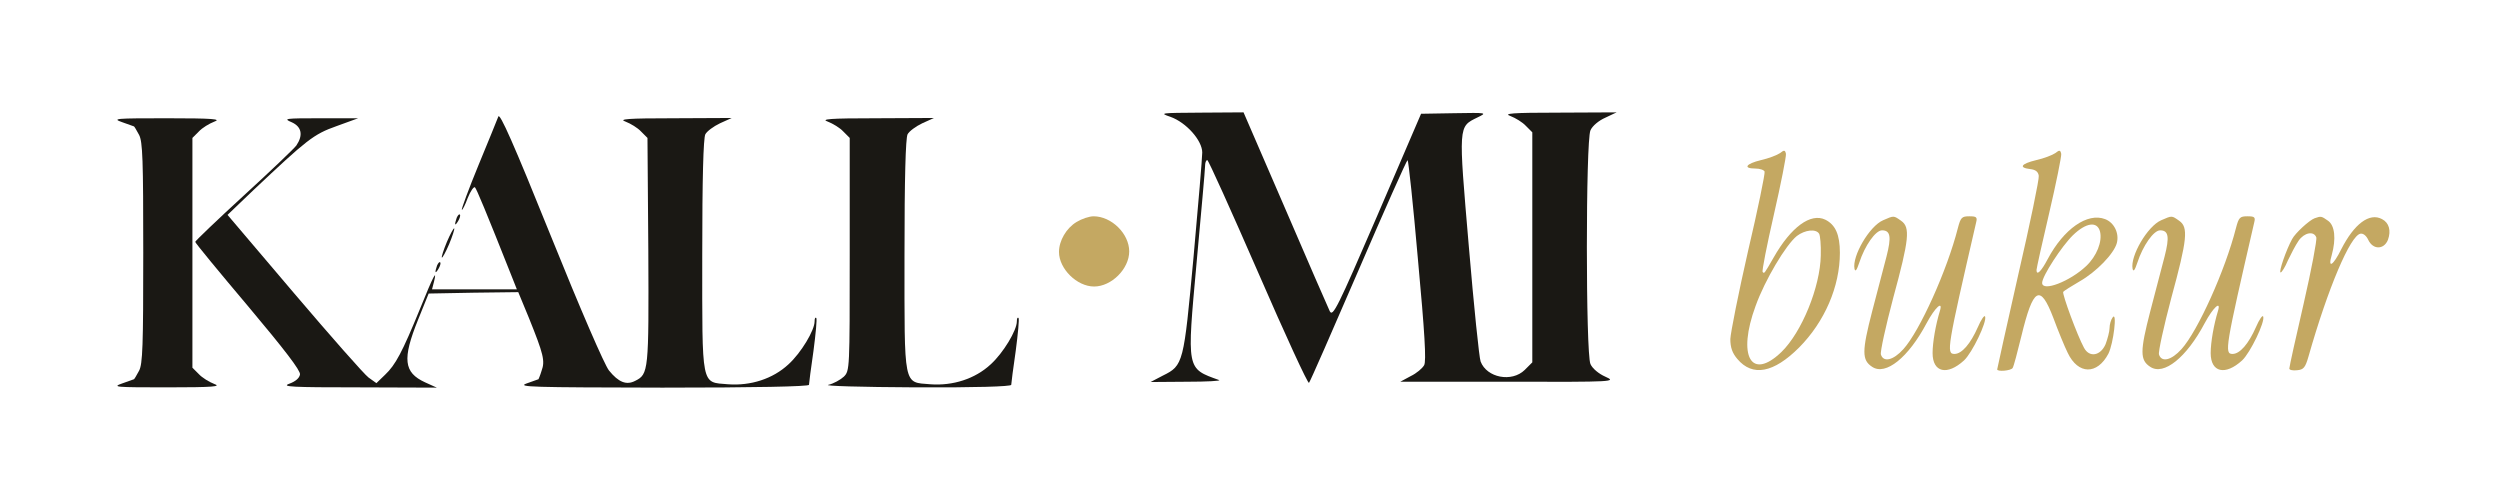
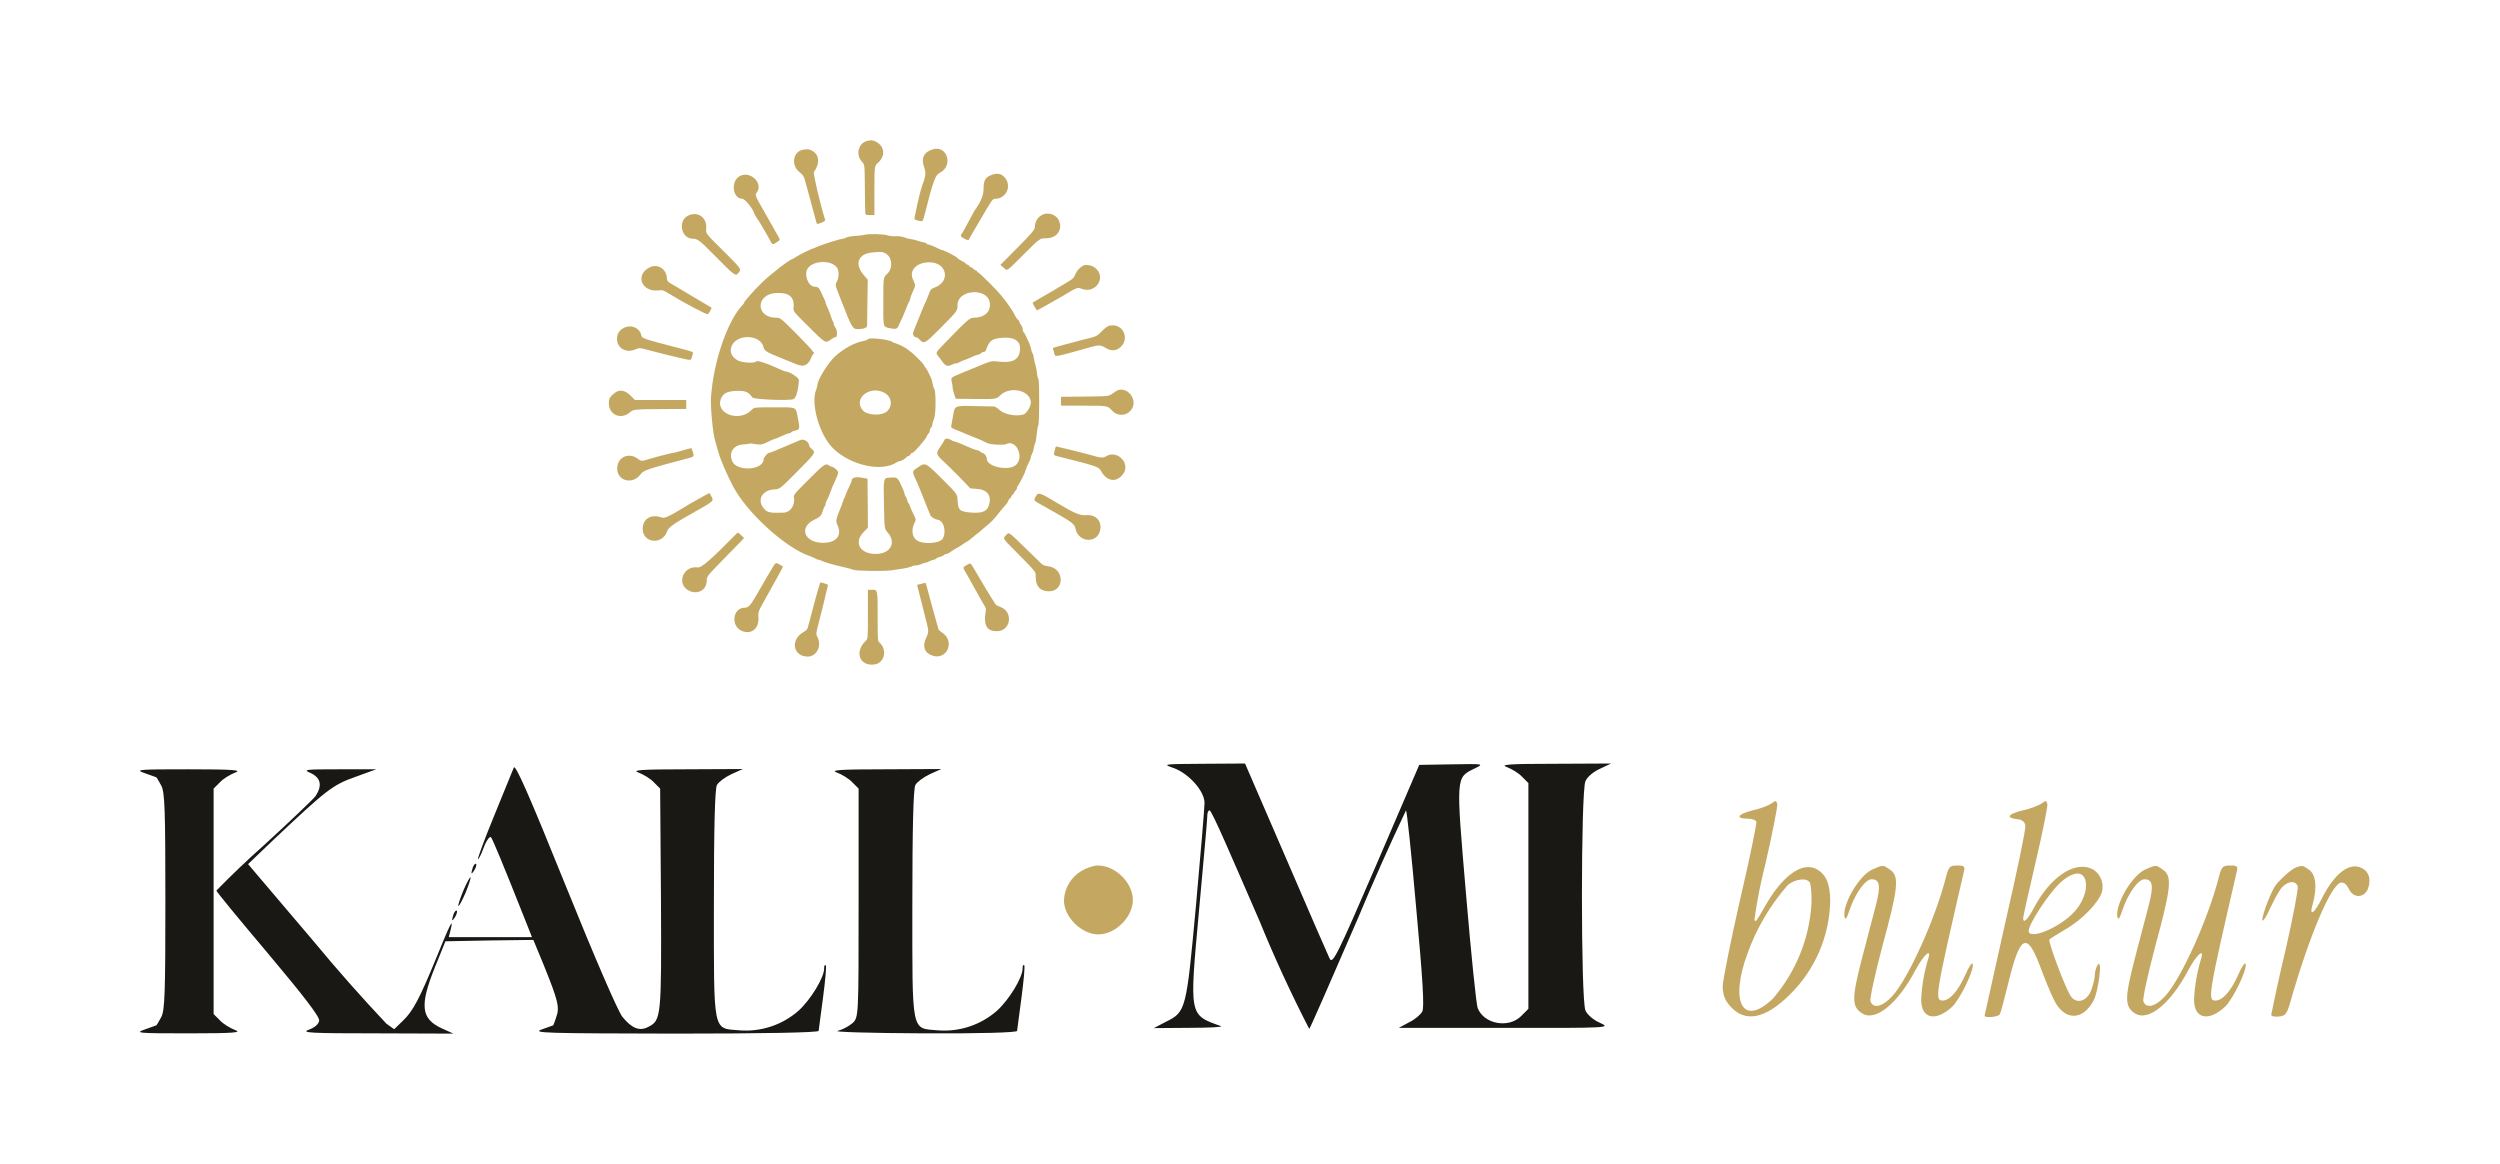
- <svg xmlns="http://www.w3.org/2000/svg" viewBox="1554 511 890 177" width="890" height="177">
-   <g transform="translate(0,1200) scale(0.1,-0.1)" fill="#1A1814" stroke="none">
-     <path d="M17314 6475 c-4 -11 -36 -89 -71 -174 -35 -85 -61 -156 -59 -158 2 -2 12 17 21 42 10 25 22 42 26 38 6 -7 38 -83 130 -315 l19 -48 -151 0 -151 0 7 27 c12 48 -2 22 -50 -97 -63 -154 -87 -199 -124 -234 l-31 -30 -28 20 c-15 11 -134 146 -265 300 l-237 279 92 88 c191 180 214 199 296 228 l77 28 -135 0 c-125 0 -133 -1 -102 -14 36 -16 42 -46 17 -83 -9 -12 -93 -92 -188 -179 -95 -87 -172 -161 -172 -164 0 -4 85 -107 188 -229 131 -156 187 -229 185 -243 -2 -13 -16 -25 -38 -33 -30 -11 8 -13 245 -13 l280 -1 -42 19 c-76 35 -81 83 -25 222 l38 94 160 3 159 2 38 -92 c52 -129 58 -153 45 -188 -5 -17 -11 -30 -11 -30 -1 0 -20 -7 -42 -15 -36 -13 15 -14 483 -15 329 0 522 4 522 10 0 5 7 59 16 121 8 61 13 114 10 117 -4 3 -6 -2 -6 -12 0 -32 -48 -112 -93 -153 -56 -52 -135 -77 -215 -71 -97 8 -92 -15 -92 460 0 274 4 416 11 430 6 11 29 28 52 39 l42 19 -205 -1 c-169 0 -199 -3 -173 -12 18 -7 43 -22 55 -35 l23 -23 3 -402 c2 -430 1 -439 -47 -463 -31 -16 -59 -5 -93 37 -16 20 -101 216 -207 479 -133 330 -182 440 -187 425z" />
-     <path d="M19707 6474 c56 -20 113 -84 113 -127 0 -17 -14 -185 -31 -372 -35 -379 -36 -386 -109 -422 l-44 -23 129 1 c72 0 123 3 115 6 -117 42 -115 34 -80 419 16 176 30 329 30 342 0 12 3 22 8 22 4 0 85 -180 181 -400 96 -221 177 -397 181 -393 4 4 83 185 176 400 93 216 172 393 175 393 3 0 20 -160 37 -355 24 -260 30 -361 22 -375 -6 -11 -27 -29 -48 -39 l-37 -20 385 0 c381 -1 385 0 345 18 -23 10 -46 29 -53 45 -17 38 -17 794 0 832 7 16 30 35 53 45 l40 19 -205 -1 c-169 0 -199 -3 -173 -12 18 -7 43 -22 55 -35 l23 -23 0 -409 0 -410 -27 -27 c-46 -45 -135 -28 -157 30 -5 12 -24 197 -42 410 -37 434 -38 425 31 459 35 17 35 17 -83 15 l-118 -2 -156 -363 c-142 -329 -158 -361 -169 -340 -6 13 -78 177 -159 366 l-148 342 -151 -1 c-146 -1 -150 -1 -109 -15z" />
-     <path d="M15975 6455 c22 -8 41 -15 42 -15 1 0 9 -13 18 -30 13 -24 15 -89 15 -420 0 -331 -2 -396 -15 -420 -9 -17 -17 -30 -18 -30 -1 0 -20 -7 -42 -15 -37 -13 -26 -14 160 -14 165 0 194 3 168 12 -18 7 -43 22 -55 35 l-23 23 0 409 0 409 23 23 c12 13 37 28 55 35 26 9 -3 12 -168 12 -186 0 -197 -1 -160 -14z" />
-     <path d="M18487 6457 c18 -7 43 -22 55 -35 l23 -23 0 -414 c0 -410 0 -415 -21 -436 -12 -11 -37 -25 -55 -29 -19 -4 115 -8 309 -9 214 -1 342 3 342 9 0 5 7 59 16 121 8 61 13 114 10 117 -4 3 -6 -2 -6 -12 0 -32 -48 -112 -93 -153 -56 -52 -135 -77 -215 -71 -97 8 -92 -15 -92 460 0 274 4 416 11 430 6 11 29 28 52 39 l42 19 -205 -1 c-169 0 -199 -3 -173 -12z" />
-     <path d="M17166 6115 c-9 -26 -7 -32 5 -12 6 10 9 21 6 23 -2 3 -7 -2 -11 -11z" />
-     <path d="M17131 6029 c-12 -29 -20 -54 -18 -56 2 -2 14 20 26 48 12 29 20 54 18 56 -2 2 -14 -20 -26 -48z" />
-     <path d="M17096 5945 c-9 -26 -7 -32 5 -12 6 10 9 21 6 23 -2 3 -7 -2 -11 -11z" />
+ <svg xmlns="http://www.w3.org/2000/svg" width="907" height="422" viewBox="1545 274 907 422">
+   <svg width="194" height="194" x="1764" y="323" viewBox="49 50 1641 1640">
+     <path fill="#C4A862" d="M857.5 67.5c-26.5 6.3-35.7 42-16.2 63.3 8.7 9.4 8.7 9.4 9.2 67.4.5 67.3.8 80.6 1.5 89.8.5 6.8 1 7 14.3 7H880v-75.5c0-75.5 0-75.5 11.5-85.5 23-20.5 19.8-50.7-7-64.2-10-5-13.5-5.3-27-2.3M1060.3 93c-28.3 7.8-38 27.3-27.8 55 6.3 17.3 5 28.5-6.5 58.3-4.5 12-15.5 58.4-22.7 96.2-1 5.8 0 6.8 10.7 9.5 13.5 3.5 14.3 3 18-10.7 30-117 34.3-128.5 49.5-136.5 40.8-21 22.3-84-21.2-71.8M662 94.3c-32 5-39.2 47.5-11.7 69.2 9.2 7.3 13 12.5 15 20 1.5 5.8 4.5 15.8 6.5 22.8 2 6.7 9.7 35.4 17.2 63.4a1902 1902 0 0 0 14 51.8c3 3 27-7.2 26-11-15.2-47.5-37.5-143.2-34.7-147.5 19.7-27.5 16.5-55-7.5-66.5-8.8-4-11.5-4.2-24.8-2.2m580.5 76.5c-21.5 7.2-27.5 16.4-27.5 42.4 0 20.6-7.2 38.8-25.2 64.6-4.3 6.2-7.8 12.4-29.5 53.4-6 11-11.8 21-13 22.3-4.5 4.8-2 8.5 9.2 14.3q11.6 6 12.8 3.2c.5-1.7 5.2-10 10.5-18.7 5-8.8 16-27.3 24-41 38-65 38.7-66.3 47.5-66.3a39 39 0 0 0 31.2-62c-10-14-23-18-40-12.2M467 175.3c-28.7 15-23 69.2 7.5 69.7 8.3.3 31.5 28.8 36.8 45 1 3.5 4.4 9.5 7.7 13.8 5.8 7.7 26.3 42.2 39.5 66.7 9 16.8 8.5 16.5 21.5 8 11.8-7.7 11.5-6.5 2.5-22.2-4-7-9.5-16.6-12-21.3l-30.2-53.2c-26.8-47-27.3-48.3-21.5-55.8 21.2-28.2-19.3-68-51.8-50.7m930 118a41 41 0 0 0-24.5 36c0 10.7-5.7 17.7-57.7 70l-48.3 48.7 9.8 8.3c12.5 10.7 6 15.2 62.5-41.3 49-48.7 49-48.7 67.2-48.7 33.8 0 52.5-25.3 40.3-54.6-7-17-32-26.4-49.3-18.4M307.8 297c-32 16-20.8 70.5 14.4 70.5 14.3 0 21.8 5.5 59 43.3 73 73.7 72.6 73.4 82.3 60.4 8.5-11 9.3-10.2-54.7-73.7-46.6-46.2-46.6-46.2-45-61.2 3.2-33.6-26.6-54.6-56-39.3m1214.7 152.3a53 53 0 0 0-24.7 24.7c-4.8 13.3-8.5 17-28.8 28.8a754 754 0 0 0-29 17.2c-6.2 4-16 10-21.7 13a1667 1667 0 0 0-52.8 30.8c-1 1 12 23.7 13.5 23.7 1.3 0 62-34.2 82.3-46.2 40.5-24.3 42.2-25 53.7-20.3 44.3 17.8 79-36.2 41.5-64.7-9-6.8-26-10.3-34-7M191.3 455c-46.8 22.3-27 76.8 25.7 71.3 13.8-1.5 14.8-1.3 33.5 10.5 40.3 25 113.8 64 118 62.5 3-1.3 13-18.8 11.3-20.3-.8-.7-40.8-24.5-124.8-74-10.2-6-11.2-7.5-12-17.7-2-27-28.2-43.6-51.7-32.3m1407.5 180.3c-4 1-13 8-20 15.2-14.3 15-18.5 17.3-41.3 22.8-9 2-24.7 6-35 9l-38.7 10.2c-21.3 5.5-36.3 10-36.3 11l3.8 13.3c4.5 15.2-7 16.7 113-16.8 24-6.7 31-6.2 45 2.5 14.7 9.3 28.7 10 40.7 1.8 38-25.8 12.8-82-31.2-69M116.5 639Q90 648.6 90 675.5c0 28 28.3 44.3 56 31.8 12.5-5.5 14.5-5.3 46.5 3.7a3162 3162 0 0 0 88.8 22c39.2 8.8 35.2 9.3 39.2-4.5 4.5-15.2 10-12-43.5-26-111-29-110.7-29-112.7-39.7-4-19.5-27.6-31.3-47.8-23.8m1512.3 192.8c-2.8.7-10.5 5.5-17.5 10.5-12.3 9-12.3 9-85.5 9.7l-73.3.8V880h69c75 0 73.5-.2 88.3 15.5a37.7 37.7 0 0 0 62.7-10.5c11.5-28-15.2-60.5-43.7-53.2M83.5 840.5C68.3 852.3 65 858 65 873c.5 34.8 36 50.8 63.3 28.5 13.2-10.7 10-10.5 115-11.2l59.2-.3v-27.5H145l-13.7-13.7c-16.3-16.3-33.6-19.3-47.8-8.3M1433 1018c-3.7 15.8-5.7 13.8 23.8 21 97 24 112.2 29 117.5 39.3 17.5 34.5 48.2 39.5 69 11.2 23.7-32-18.3-75.5-52.5-54.2-9.5 6-17 5.2-52-5.3-13.3-3.7-99-25-101.5-25-.5 0-2.5 5.8-4.3 13m-1126.7-5c-5.6 1.5-16.8 4.8-25.3 7.3-8.2 2.5-17 4.7-19.5 4.7s-13 2.3-23.5 5.3c-10.7 2.7-23.2 6.2-28 7.2-4.7 1.3-17 4.8-27 7.8-18.2 5.5-18.2 5.5-30-3-23.5-17-53.2-8.3-60.5 17.7-12.7 45.5 41 68.8 70.3 30.3 9.2-12.3 18.4-15.3 143.7-48.5 20.3-5.5 20.3-5.5 16.5-18.8-2-7-4.2-12.7-5.2-12.7-.8.2-6 1.5-11.6 2.7m48.8 145c-18 9.5-54 30.3-77.5 44.8-30.7 18.7-42.2 23.2-51 20.2-31.7-11.5-57.7 4.3-57.7 34.8 0 44.5 60.7 50.5 75 7.5 3.7-11.8 22.4-24.8 86.2-60.3 57.3-32 58-33 49.5-47l-5.7-10zm1020.8-.5c-8 13.8-8.8 12.8 22.5 30 91.2 51.3 95.2 54 99 70.8 9.2 41.5 65 45.5 75 5.5 7.2-29.3-12.8-51-44-47.8-16 1.8-38-7.5-80.8-33.5-59.5-36.2-64.5-38-71.7-25m-918.5 114.8c-80.3 81.5-108 105.5-119.5 104-43.3-6-66.3 48.2-29.6 70 26.8 15.5 56.6.7 57-28 .3-14.5.6-14.8 48.6-64l55.7-57L480 1286l-9.2-8.7c-8.8-8.3-9.8-8.8-13.6-5m825.3 6.5c-8.5 8.7-8.5 8.7 25.3 42.7 71.2 72 67.2 67.3 67.2 83.5 0 28 11.8 42.5 36.3 44.5 52.5 4.3 54.5-70.5 2-76.7-10.5-1.3-16.3-3.5-20.8-7.8l-52-50.7c-51.7-50-46.7-47-58-35.5m-711.5 92c-5.2 8.2-30.7 51.2-55.2 94.2-16 27.8-23 35-33.8 35-37 0-44 56.5-8.7 71.3 28.7 12 53-7.3 50.7-40.5-1-18.3-1-18.3 20.3-56.3 40.5-72.7 55.7-100.2 55.2-100.7-20.7-13.3-21.7-13.3-28.5-3m592-1.5c-12.7 7.5-13 5.2 1.3 29.5l31 55.5a818 818 0 0 0 23.7 41.7c3 4.8 3.5 9 2.5 15.8-7.7 43.2 4.5 62.5 38 60 38.8-2.8 46.3-58 9.5-73-5.5-2.3-12-5-14-6-3.5-1.8-22.2-32-63.7-102.8-17.8-30.2-15.3-28.5-28.3-20.7m-455.2 72.5c-3.3 10.7-11.3 40.2-18 65.7a2245 2245 0 0 1-14.3 53.8c-1.5 5.2-5.5 9.2-13.2 13.5-41.3 23-32.3 75.2 13 75.2 27.2 0 43.7-32.5 30.2-59.2-5.2-10-5.2-10 2.3-39.8a4083 4083 0 0 0 29.7-120.7c0-1.8-18-7.8-23.2-7.8-.5 0-3.5 8.8-6.5 19.3m326-17.8c-1.3.5-7 2-12.8 3.3l-10.2 2.7 9.5 36.8c25.5 100.5 24.7 96.7 24.7 105.7a56 56 0 0 1-6.2 20c-12.5 25-5.5 46 18.5 54.3 45.5 16 71.5-44.5 30.2-70.5-5.2-3.3-10.2-8-11-10.5-9.2-32.8-25.5-90.5-31.2-113-8-30.8-7.8-30-11.5-28.8M860 1520.3c0 75.2 0 75.2-7 81.7-34.7 33.3-19 77.5 26 72.3 31.5-3.5 41.8-43.8 17-67-6-5.5-6-5.5-6-72.3 0-91.5.3-90-16.5-90H860z" />
+     <g fill="#C4A862">
+       <path d="M851.3 355.3c-5.5 1.4-20.3 3.2-33 4.2a89 89 0 0 0-26.3 4.8 12 12 0 0 1-8 3.2c-8.2 0-70.5 19.8-84 26.8-3.5 1.7-7 3.2-8 3.2-3.5 0-43.5 19.8-52.7 26a67 67 0 0 1-11 6.5c-7 0-68.3 47.3-93.5 72.3-24 23.2-54.8 58-54.8 61.7 0 1-1.7 3.5-3.7 5.8-47 48.7-90.3 174.5-97.8 284-2 30 5.5 110 12.3 132.5 2.2 7 7 23.7 10.7 37.5 5.8 21.2 25.5 67.2 44.3 103 43 82.5 163.5 191.5 238.2 215.7 5.3 1.8 12 4.8 14.8 6.5 2.7 2 6.5 3.5 8.7 3.5 2 0 6.5 1.5 10 3.3 9.5 4.7 38.5 13.2 66.3 19.2 13.7 3 27.2 6.8 30 8.3 7 4 97.7 5.5 120 1.7l34.7-5.2a105 105 0 0 0 24.3-6c3.7-2 10.7-3.8 15.2-3.8s11.5-1.7 15.5-3.7c3.8-2 9-3.8 11.3-3.8a53 53 0 0 0 14-5 56 56 0 0 1 14-5 10 10 0 0 0 7-3.5c1.7-2 6.7-4.2 11.2-5 4.8-1 9.8-3.2 11.5-5.2a12 12 0 0 1 8-3.8c2.8 0 8.5-2.7 13-6.2s13.8-9 20.5-12.8a108 108 0 0 0 17.3-10.7c2.7-2.3 8.2-5.8 12-7.8 4-2 9.5-6 12.5-8.7 3-2.8 10.5-9 16.7-13.8 6.3-4.5 12.5-9.5 13.8-11 1.5-1.5 8.7-7.7 16.2-14 17-13.7 21.5-18.5 38.5-39.7 7.5-9.5 17.3-21 21.5-25.5a42 42 0 0 0 9-14.3c1-3 2.5-5.5 3.8-5.5s3.5-2.7 4.7-6.2 3.5-6.3 5-6.3c1.3 0 2.5-1.5 2.5-3.2 0-2 2.3-5.5 5-8s5-6.5 5-9 1-5 2.5-6c2.5-1.5 22.5-40.5 22.5-44.3a191 191 0 0 1 13.8-32.5c2-3.5 3.7-8.7 3.7-11.2s1.5-7 3.5-9.8a50 50 0 0 0 5.3-17.2c1-7 3-14 4.5-15.8 1.2-1.7 3.5-14 4.7-27.2 1.3-13.3 3.3-25.5 4.8-27.3 3.5-4.2 4-137 .5-141.5a59 59 0 0 1-4.5-19.5c-.8-9-3-20.7-5-26.2-1.8-5.5-4-15.3-5-21.8a34 34 0 0 0-3.5-13.2c-1.3-.5-3-5.5-4-10.5a87 87 0 0 0-6-19.5c-2.5-5.5-7-15.3-9.8-21.8-3-6.2-6.5-12.2-8-13.2-1.2-.8-2.5-4.5-2.5-8.3 0-3.7-2.2-9.5-5-13s-5-7.5-5-9.2c0-1.5-.7-3.3-1.7-3.8a79 79 0 0 1-15.8-23.7c0-2.3-24-37-31.2-44.8l-10-12.5c-11-13.7-62.3-64.7-67-66.7-2.3-.8-4.3-2.8-4.3-4.3 0-1.2-1.5-2.5-3.2-2.5-2 0-5.5-2.2-8-5s-6-5-8-5c-1.8 0-4-1.7-4.8-3.7-1-2-3-3.8-5-3.8a7 7 0 0 1-5.2-3.2c-1-1.8-4.8-4.6-8.3-6.3-9-4.2-15.7-8.7-18.7-12.2-3.3-4-41-23.3-45.8-23.3-2 0-6.5-1.7-10-3.7-11.7-6.3-30-13.8-34-13.8-2.2 0-4-1-4-2.5 0-1.2-4.2-3-9.2-3.7-5.3-1-13.5-3.3-18.3-5-4.7-2-14.2-4.3-21.2-5-6.8-1-15.5-3.3-19.3-5.3a72 72 0 0 0-27-3.5 86 86 0 0 1-25.5-2.7c-7-3.8-55.5-5.3-68.2-2M911 411c23.3 9.8 27.8 46 7.8 64.8-11.5 10.4-11.5 10.4-11.5 83.7-.3 82.5-1.5 78 20.5 82.8 15.7 3.5 21.2 2.5 25-5a670 670 0 0 0 26-59 98 98 0 0 1 7.7-17.5c2-3 3.5-7.5 3.5-9.8 0-2.2 3.5-11.5 7.5-20.2 9-18.8 9-21.5 2.3-34.8-15.8-29.5 7.5-56 49.2-56 53.5 0 65.8 58.8 16 77.3-12 4.5-12.2 4.7-21.5 29-3.5 9.5-7.5 18.5-8.5 20-1 1.2-6 13.2-11.2 26.2-5.3 13-10.8 27-12.5 31.3-14 33.5-14.3 34.5-11.5 40.2 1.5 3.3 4.7 6 7.2 6 2.8 0 6.5 2 8.8 4.3 16.5 18.2 17 18 70.2-35.8 49-49.5 49-49.5 49-67.7 0-47.5 91.8-54 99-7 4 27.5-16 46.2-49 46.2-12.5 0-18.5 5.3-90.5 79.5-25.7 26.3-27.2 29-20 37 2.5 2.5 8 10 12.5 16.3 10.5 15.7 17.8 18.2 31.5 11 3.8-2 9.5-3.8 12.5-3.8s7.5-1.5 10.3-3.5c2.7-1.7 7.7-4.2 11.2-5.2a293 293 0 0 0 32.5-13.5c2.3-1.3 7.5-3 11.8-3.8 4.2-1 9.2-3.5 11-5.5 1.5-2 5-3.5 7.7-3.5 2.5 0 5.3-2 6.3-4.5 11-31 18.5-36.7 53-39 37.7-2.2 55.7 11.8 51.7 40.5-3.7 27-23 37.3-62.2 33-26.8-3-23.8-3.7-80.5 20-12.3 5.3-31.5 13-42.5 17.5-26.3 11-27.3 12-24 24a82 82 0 0 1 2.7 17.3c0 4.2 2.3 13.7 4.8 21.2l4.7 13.8 62.3.7c62 .5 62 .5 74.5-11.5 31-29.7 93.7-14.5 93.7 22.8 0 11.7-13.5 33.5-22.5 36.2-23.2 6.8-59 0-73.7-14-6.3-5.7-13.8-10.5-16.8-10.5-3.2-.2-28.2-.7-55.7-1.2-67.5-1.3-64.5-2.8-70.3 31.2-1.7 10.3-4 22.3-4.7 26.8-2 9-3.8 7.5 28.7 20.7 7.5 3 15.8 6.5 18.3 7.8 2.2 1.2 11.7 5 21.2 8.5a343 343 0 0 1 41.8 18.5c9.2 4.7 50.7 7 58 3.2 29.7-16 56.2 38.3 30.7 63.3-21 20.5-90 6.7-90-17.8 0-7-6-16.2-11.5-17.5-3.2-.7-7-3-8.5-4.7-1.5-2-6.5-4.3-10.7-5a75 75 0 0 1-16-5.3c-4.5-2-11.8-5.2-16.3-7-4.5-2-13.5-5.7-20.2-8.7a73 73 0 0 0-15.5-5.3 36 36 0 0 1-12.3-5.2c-9.7-5.8-18-4.8-20.2 2.5-.8 2.2-6.3 11.5-12.5 20.2-13.5 19-12.5 22 13.5 46 20.7 19.3 77.7 77 77.7 79 0 1 9.5 2.5 21 2.8 29.8 1.2 44.5 17.5 39.8 43.2-4.8 24.8-19 32.3-56 29.5-35.5-2.7-40.5-7.2-42-36.7-.8-20-.8-20-46.8-65.8-53-52.5-51.7-52-76.2-35.5-18 12.5-18 9.5-1 46.3 3.2 7.2 16.5 40 31.7 78.7 4 10.3 8.3 20.5 9.3 22.5 2.5 4.5 15 12 20.7 12.3 18.8 1 29 35.2 17 57.5-8.2 15.7-59.7 19.5-79.7 6-15.3-10.3-17.8-33-6.5-55.3 4.2-8.5 4.2-8.7-4.5-26.2-5-10-9.8-21-10.8-25-.7-3.8-2.5-6.8-3.5-6.8-1.2 0-3-3.7-3.7-8.2a49 49 0 0 0-5.3-13c-2-2.8-3.5-6.3-3.5-8.3 0-1.7-2.2-8.5-5.2-15-16.5-37-15.5-36.2-39.8-34.7-20.2 1.2-20-.3-18.2 85 1.5 72.2 1.5 72.2 10.5 82.2 28.7 32 10 67-36 67-48.5 0-68-35.5-36.8-67.2l13-13.3-.5-75.2-.7-75.3-18.5-3.2c-19-3.5-30.3.2-30.3 10.5 0 1.5-4 10.5-8.7 20.2-4.8 9.5-8.8 18.3-8.8 19.8 0 1.2-1.7 5.7-3.7 9.5s-4.8 10.5-6 15-5.8 16.2-10 26c-10.3 24.7-11.8 33.7-6.8 43.5 16.3 32.7-3 56.2-45.2 55.5-57.5-.8-73.5-49.3-23.8-71.5 16.3-7.3 21-13 25.3-28.8 1.7-5.7 4-11 5.2-11.7 1.5-.8 2.5-4 2.5-7a22 22 0 0 1 4-11.3c2-3 6-12 8.8-19.7a401 401 0 0 1 18.5-44.5c9.2-20.5 9.2-23.5.7-31.5-4.5-4-10-7.3-12-7.3-2.2 0-6.2-1.7-9-3.7-10.7-8-14.5-5.5-62.7 42.7-46.3 46.5-46.3 46.5-45 56.5 3.2 23.5-11.8 44.8-32 45.3-42.5 1.2-48.8 0-59.3-11.3-23.7-25.7-8-57.7 29.5-60 17.8-.7 17.8-.7 70.8-54 57-57.2 58.5-59.7 45.2-70.5-4-3.5-7.2-7.2-7.5-8.5-.5-13.7-17.2-24-29.2-18-3.8 2-13.3 6-20.8 9-7.5 3.3-17 7.3-21.2 9-23.8 10.5-50 21-52.8 21-4 0-16 14.3-16 19 0 34.3-82.5 39.5-96.5 6.3-11.5-27.3 4.3-50.3 35.5-51.5 7-.3 14-1.3 15.5-2.3a41 41 0 0 1 16.8 1c7.7 1.5 17.4 2 22 1.3 7.7-1.8 11.2-3.3 28.7-12a50 50 0 0 1 10.8-4.3c1.5 0 11-4 21.2-8.7 10.3-4.8 20.8-8.8 23.3-8.8s6-1.5 7.5-3.5c1.7-2 6.7-4.2 11.2-5 15.3-3 15.8-5.5 9-39-7-35.2-.5-32.5-73.5-32.5-60.5 0-60.5 0-68 7.8-37.2 39.2-112.2 12.5-94.7-33.8 6.7-17.2 20-23.7 49.7-24.5 26.3-.5 34.5 3 47 20.3 4.5 6.2 111.8 10.5 126 5.2 8-3.2 14.5-25.7 16.8-58.5.5-7-28.5-26-40.3-26.5-3 0-8.5-2.2-34.7-14a301 301 0 0 0-39-15c-11-3.2-15.3-3.5-17.3-1.5-6 6-43.2 3.8-56.5-3.5-18.2-9.7-25.5-26.2-19.2-42.7 15.2-40 90.2-37.8 98.7 3 2 10 10 15 50 31 18.5 7.2 41.5 16.7 51 20.7 22.3 9.8 36.8 2.5 45.8-22.2.7-2.5 3.2-6.8 5.5-9.3 3-3.5 3.2-5 1-5.7-1.8-.8-3.3-2.5-3.3-3.8 0-1.5-22.2-25-49.2-52.5C591.3 610 591.3 610 578 610c-62.7 0-63.2-71.7-.5-75.7 40-2.5 57.5 11.5 54.3 44-1 12.2-1 12.2 43 56 57.2 57 54.5 55.5 75 40.2 3.2-2.5 8-4.5 10.5-4.5 6.7 0 6.5-21.2-.3-30-2.7-3.5-5-8.7-5-11.7s-1-6-2.2-7c-1.3-.8-3.3-4.8-4-9a274 274 0 0 0-15.3-39A40 40 0 0 1 730 563a36 36 0 0 0-3.7-9.7c-2-3.8-6.5-13.3-9.8-21-6-14-9.7-17.3-19.2-17.3-20.3 0-34.8-37.7-21.8-56.5 17.3-25 73.8-26.2 89.8-1.7 6.7 10 6.2 30.7-.8 43-5.5 9.4-5.5 9.4 10.3 49.2 37 94.8 38 96 55.5 96 16.5 0 27.2-4.2 27.2-10.7l1-73.3 1-67.7-13.5-15.8c-27.5-32.7-15.7-63.2 26-67.5 26.5-2.7 30.3-2.7 39 1" />
+       <path d="M860.3 675.8c-1.8 2.2-7.8 4.7-13.5 5.5-26.5 4.2-63.3 24.5-89 48.7-21 20-52.8 71.8-52.8 86.3 0 3-1.7 9.7-3.7 14.5-17.8 42.5 10.2 139.7 52.2 180.5 54 52.5 149.8 73.2 195.3 42.2 2.7-2 7-3.5 9.5-3.5 4.2 0 19.7-9.5 21.2-13.2.5-1 2.5-1.8 4.3-1.8 2 0 4.7-2.2 6.2-5s4.3-5 6-5c5.3 0 42-42.5 45-51.7 1-3 3.3-6.8 5.3-8.3 2-1.7 3.7-5.7 3.7-8.7s1.8-7 3.8-8.8c2-1.7 3.7-5.7 3.7-9.2a54 54 0 0 1 5.3-17.5c6.2-13.5 6.5-86.3.5-93.5-1.8-2-3.8-8.8-4.8-14.8-1-6.2-3-14-4.7-17.5l-8.5-17.7c-3-6.5-7-13-9-14.8-2-1.7-3.8-4.2-3.8-5.7 0-1.3-2.5-5-5.5-8-3.2-3-9-9-12.7-13.3a263 263 0 0 0-38-32.2 167 167 0 0 0-34.3-15.8 10 10 0 0 1-6.2-2.7c-7.5-7.5-70.5-15-75.5-9m49.2 164c23 11.7 27.8 39.2 9.8 57-15 15-60.8 13.5-74.8-2.3-31-35 20-77.7 65-54.7" />
+     </g>
+   </svg>
+   <g fill="#1A1814">
+     <path d="m1731.4 552.5-7.1 17.4c-3.5 8.5-6.1 15.6-5.9 15.8s1.2-1.7 2.1-4.2 2.2-4.2 2.6-3.8c.6.7 3.8 8.3 13 31.5l1.9 4.8h-30.2l.7-2.7c1.2-4.8-.2-2.2-5 9.7-6.3 15.4-8.7 19.9-12.4 23.4l-3.1 3-2.8-2a609 609 0 0 1-26.5-30l-23.7-27.9 9.2-8.8c19.1-18 21.4-19.9 29.6-22.8l7.7-2.8H1668c-12.5 0-13.3.1-10.2 1.4q5.4 2.6 1.7 8.3c-.9 1.2-9.3 9.2-18.8 17.9a332 332 0 0 0-17.2 16.4c0 .4 8.5 10.7 18.8 22.9 13.1 15.6 18.7 22.9 18.5 24.3q-.4 2-3.8 3.3c-3 1.1.8 1.3 24.5 1.3l28 .1-4.2-1.9c-7.6-3.5-8.1-8.3-2.5-22.2l3.8-9.4 16-.3 15.9-.2 3.8 9.2c5.2 12.9 5.8 15.3 4.5 18.8-.5 1.7-1.1 3-1.1 3l-4.2 1.5c-3.6 1.3 1.5 1.4 48.3 1.5 32.9 0 52.2-.4 52.2-1l1.6-12.1c.8-6.1 1.3-11.4 1-11.7q-.6-.4-.6 1.2c0 3.2-4.8 11.2-9.3 15.3a29 29 0 0 1-21.5 7.1c-9.7-.8-9.2 1.5-9.2-46q0-41 1.1-43c.6-1.1 2.9-2.8 5.2-3.9l4.2-1.9-20.5.1c-16.9 0-19.9.3-17.3 1.2 1.8.7 4.3 2.2 5.5 3.5l2.3 2.3.3 40.2c.2 43 .1 43.9-4.7 46.3-3.1 1.6-5.9.5-9.3-3.7-1.6-2-10.1-21.6-20.7-47.9-13.3-33-18.2-44-18.7-42.5m239.3.1c5.6 2 11.3 8.4 11.3 12.7 0 1.7-1.4 18.5-3.1 37.2-3.5 37.9-3.6 38.6-10.9 42.2l-4.4 2.3 12.9-.1c7.2 0 12.3-.3 11.5-.6-11.7-4.2-11.5-3.4-8-41.9 1.6-17.6 3-32.9 3-34.2q0-2 .8-2.2c.8-.2 8.5 18 18.1 40a487 487 0 0 0 18.1 39.3c.4-.4 8.3-18.5 17.6-40a911 911 0 0 1 17.5-39.3c.3 0 2 16 3.7 35.5 2.4 26 3 36.1 2.2 37.5-.6 1.1-2.7 2.9-4.8 3.9l-3.7 2h38.5c38.1.1 38.5 0 34.5-1.8-2.3-1-4.6-2.9-5.3-4.5-1.7-3.8-1.7-79.4 0-83.2.7-1.6 3-3.5 5.3-4.5l4-1.9-20.5.1c-16.9 0-19.9.3-17.3 1.2 1.8.7 4.3 2.2 5.5 3.5l2.3 2.3V640l-2.7 2.7c-4.6 4.5-13.5 2.8-15.7-3-.5-1.2-2.4-19.7-4.2-41-3.7-43.4-3.8-42.5 3.1-45.9 3.5-1.7 3.5-1.7-8.3-1.5l-11.8.2-15.6 36.3c-14.2 32.9-15.8 36.1-16.9 34-.6-1.3-7.8-17.7-15.9-36.6l-14.8-34.2-15.1.1c-14.6.1-15 .1-10.9 1.5" />
+     <path d="m1597.5 554.5 4.2 1.5c.1 0 .9 1.3 1.8 3 1.3 2.4 1.5 8.9 1.5 42s-.2 39.6-1.5 42c-.9 1.7-1.7 3-1.8 3l-4.2 1.5c-3.7 1.3-2.6 1.4 16 1.4 16.5 0 19.4-.3 16.8-1.2-1.8-.7-4.3-2.2-5.5-3.5l-2.3-2.3v-81.8l2.3-2.3c1.2-1.3 3.7-2.8 5.5-3.5 2.6-.9-.3-1.2-16.8-1.2-18.6 0-19.7.1-16 1.4m251.2-.2c1.8.7 4.3 2.2 5.5 3.5l2.3 2.3v41.4c0 41 0 41.5-2.1 43.6a15 15 0 0 1-5.5 2.9c-1.9.4 11.5.8 30.9.9 21.4.1 34.2-.3 34.2-.9l1.6-12.1c.8-6.1 1.3-11.4 1-11.7q-.6-.4-.6 1.2c0 3.2-4.8 11.2-9.3 15.3a29 29 0 0 1-21.5 7.1c-9.7-.8-9.2 1.5-9.2-46q0-41 1.1-43c.6-1.1 2.9-2.8 5.2-3.9l4.2-1.9-20.5.1c-16.9 0-19.9.3-17.3 1.2m-132.1 34.2q-1.3 4 .5 1.2c.6-1 .9-2.1.6-2.3q-.4-.3-1.1 1.1m-3.5 8.6c-1.2 2.9-2 5.4-1.8 5.6s1.4-2 2.6-4.8c1.2-2.9 2-5.4 1.8-5.6s-1.4 2-2.6 4.8m-3.5 8.4q-1.3 4 .5 1.2c.6-1 .9-2.1.6-2.3q-.4-.3-1.1 1.1" />
  </g>
-   <g transform="translate(0,1200) scale(0.1,-0.1)" fill="#C4A862" stroke="none">
-     <path d="M21877 6345 c-10 -7 -41 -19 -68 -25 -54 -13 -65 -30 -20 -30 16 0 31 -5 33 -11 2 -7 -24 -134 -59 -283 -34 -149 -62 -290 -63 -313 0 -30 7 -50 25 -71 54 -64 129 -50 220 41 91 92 145 217 145 337 0 65 -16 100 -52 118 -52 25 -122 -26 -184 -135 -34 -59 -33 -58 -39 -51 -3 3 15 95 40 204 25 109 44 206 43 216 -3 14 -6 15 -21 3z m139 -287 c4 -6 7 -41 6 -77 -2 -113 -68 -274 -140 -344 -108 -104 -158 -15 -92 164 33 92 108 218 147 249 29 22 68 26 79 8z" />
-     <path d="M22857 6345 c-10 -7 -41 -19 -68 -25 -54 -13 -64 -27 -21 -32 18 -2 28 -9 30 -24 2 -11 -31 -170 -73 -352 -41 -182 -75 -334 -75 -337 0 -9 49 -5 55 5 4 6 17 56 31 113 42 174 67 188 114 65 17 -46 40 -102 51 -124 37 -78 105 -79 145 -3 18 36 32 153 15 129 -6 -8 -11 -25 -11 -38 0 -12 -7 -38 -14 -57 -18 -42 -58 -49 -77 -13 -24 44 -78 191 -74 199 3 4 29 20 58 37 60 34 123 99 133 137 9 35 -10 73 -42 85 -63 24 -147 -35 -204 -142 -23 -44 -40 -61 -40 -39 0 5 20 96 45 202 25 107 44 202 43 211 -3 14 -6 15 -21 3z m159 -279 c9 -36 -12 -88 -49 -123 -58 -55 -157 -93 -157 -60 0 24 70 131 110 170 47 45 86 50 96 13z" />
-     <path d="M19373 6100 c-37 -22 -63 -67 -63 -107 0 -60 64 -123 125 -123 62 0 125 63 125 125 0 63 -63 125 -127 125 -15 0 -42 -9 -60 -20z" />
-     <path d="M22244 6106 c-49 -21 -111 -128 -102 -173 3 -12 8 -5 17 22 20 61 58 115 81 115 30 0 34 -23 16 -93 -9 -34 -32 -122 -51 -195 -37 -143 -37 -174 0 -198 48 -32 129 33 194 156 30 56 59 82 47 43 -15 -49 -26 -112 -26 -150 0 -69 52 -81 112 -26 29 27 82 137 75 156 -2 7 -14 -10 -26 -38 -26 -59 -57 -95 -83 -95 -30 0 -26 21 77 468 5 19 1 22 -24 22 -27 0 -31 -4 -41 -42 -38 -150 -136 -367 -194 -431 -36 -40 -71 -48 -80 -19 -3 9 17 100 44 202 57 209 61 251 28 274 -27 19 -25 19 -64 2z" />
-     <path d="M23234 6106 c-49 -21 -111 -128 -102 -173 3 -12 8 -5 17 22 20 61 58 115 81 115 30 0 34 -23 16 -93 -9 -34 -32 -122 -51 -195 -37 -143 -37 -174 0 -198 48 -32 129 33 194 156 30 56 59 82 47 43 -15 -49 -26 -112 -26 -150 0 -69 52 -81 112 -26 29 27 82 137 75 156 -2 7 -14 -10 -26 -38 -26 -59 -57 -95 -83 -95 -30 0 -26 21 77 468 5 19 1 22 -24 22 -27 0 -31 -4 -41 -42 -38 -150 -136 -367 -194 -431 -36 -40 -71 -48 -80 -19 -3 9 17 100 44 202 57 209 61 251 28 274 -27 19 -25 19 -64 2z" />
-     <path d="M23780 6113 c-19 -7 -69 -53 -80 -74 -21 -38 -49 -119 -41 -119 4 0 16 19 26 43 11 23 27 54 38 70 20 29 54 36 63 12 3 -8 -17 -114 -45 -236 -28 -121 -51 -225 -51 -231 0 -5 12 -8 28 -6 23 2 29 10 40 48 70 246 149 431 185 438 10 2 21 -7 28 -22 17 -36 56 -35 70 0 12 33 4 61 -21 74 -45 24 -99 -17 -145 -107 -29 -59 -49 -71 -34 -21 16 58 11 105 -13 122 -24 17 -25 17 -48 9z" />
-   </g>
+   <path fill="#C4A862" d="M2187.7 565.5c-1 .7-4.1 1.9-6.8 2.5-5.4 1.3-6.5 3-2 3 1.6 0 3.1.5 3.3 1.1s-2.4 13.4-5.9 28.3c-3.4 14.9-6.2 29-6.3 31.3 0 3 .7 5 2.5 7.1q8.2 9.6 22-4.1A49 49 0 0 0 2209 601c0-6.5-1.6-10-5.2-11.8-5.2-2.5-12.2 2.6-18.4 13.5-3.4 5.9-3.3 5.8-3.9 5.1a172 172 0 0 1 4-20.4c2.5-10.9 4.4-20.6 4.3-21.6-.3-1.4-.6-1.5-2.1-.3m13.9 28.7c.4.6.7 4.1.6 7.7a58 58 0 0 1-14 34.4c-10.8 10.4-15.8 1.5-9.2-16.4a77 77 0 0 1 14.7-24.9c2.9-2.2 6.8-2.6 7.9-.8m84.1-28.7c-1 .7-4.1 1.9-6.8 2.5-5.4 1.3-6.4 2.7-2.1 3.2q2.7.2 3 2.4c.2 1.1-3.1 17-7.3 35.2l-7.5 33.7c0 .9 4.9.5 5.5-.5.4-.6 1.7-5.6 3.1-11.3 4.2-17.4 6.7-18.8 11.4-6.5 1.7 4.6 4 10.2 5.1 12.4 3.7 7.8 10.5 7.9 14.5.3 1.8-3.6 3.2-15.3 1.5-12.9-.6.8-1.1 2.5-1.1 3.8s-.7 3.8-1.4 5.7c-1.8 4.2-5.8 4.9-7.7 1.3-2.4-4.4-7.8-19.1-7.4-19.9.3-.4 2.9-2 5.8-3.7 6-3.4 12.3-9.9 13.3-13.7.9-3.5-1-7.3-4.2-8.5-6.3-2.4-14.7 3.5-20.4 14.2-2.3 4.4-4 6.1-4 3.9 0-.5 2-9.6 4.5-20.2s4.4-20.2 4.3-21.1c-.3-1.4-.6-1.5-2.1-.3m15.9 27.9c.9 3.6-1.2 8.8-4.9 12.3-5.8 5.5-15.7 9.3-15.7 6 0-2.4 7-13.1 11-17 4.7-4.5 8.6-5 9.6-1.3m-364.3-3.4a13 13 0 0 0-6.3 10.7c0 6 6.4 12.3 12.5 12.3 6.2 0 12.5-6.3 12.5-12.5s-6.3-12.5-12.7-12.5c-1.5 0-4.2.9-6 2m287.1-.6c-4.9 2.1-11.1 12.8-10.2 17.3q.4 1.8 1.7-2.2c2-6.1 5.8-11.5 8.1-11.5 3 0 3.4 2.3 1.6 9.3l-5.1 19.5c-3.7 14.3-3.7 17.4 0 19.8 4.8 3.2 12.9-3.3 19.4-15.6 3-5.6 5.9-8.2 4.7-4.3a60 60 0 0 0-2.6 15c0 6.9 5.2 8.1 11.2 2.6 2.9-2.7 8.2-13.7 7.5-15.6-.2-.7-1.4 1-2.6 3.8-2.6 5.9-5.7 9.5-8.3 9.5-3 0-2.6-2.1 7.7-46.8.5-1.9.1-2.2-2.4-2.2-2.7 0-3.1.4-4.1 4.2-3.8 15-13.6 36.7-19.4 43.1-3.6 4-7.1 4.8-8 1.9-.3-.9 1.7-10 4.4-20.2 5.7-20.9 6.1-25.1 2.8-27.4-2.7-1.9-2.5-1.9-6.4-.2m99 0c-4.9 2.1-11.1 12.8-10.2 17.3q.4 1.8 1.7-2.2c2-6.1 5.8-11.5 8.1-11.5 3 0 3.4 2.3 1.6 9.3l-5.1 19.5c-3.7 14.3-3.7 17.4 0 19.8 4.8 3.2 12.9-3.3 19.4-15.6 3-5.6 5.9-8.2 4.7-4.3a60 60 0 0 0-2.6 15c0 6.9 5.2 8.1 11.2 2.6 2.9-2.7 8.2-13.7 7.5-15.6-.2-.7-1.4 1-2.6 3.8-2.6 5.9-5.7 9.5-8.3 9.5-3 0-2.6-2.1 7.7-46.8.5-1.9.1-2.2-2.4-2.2-2.7 0-3.1.4-4.1 4.2-3.8 15-13.6 36.7-19.4 43.1-3.6 4-7.1 4.8-8 1.9-.3-.9 1.7-10 4.4-20.2 5.7-20.9 6.1-25.1 2.8-27.4-2.7-1.9-2.5-1.9-6.4-.2m54.6-.7c-1.9.7-6.9 5.3-8 7.4-2.1 3.8-4.9 11.9-4.1 11.9.4 0 1.6-1.9 2.6-4.3 1.1-2.3 2.7-5.4 3.8-7 2-2.9 5.4-3.6 6.3-1.2.3.8-1.7 11.4-4.5 23.6a629 629 0 0 0-5.1 23.1q.2.8 2.8.6c2.3-.2 2.9-1 4-4.8 7-24.6 14.9-43.1 18.5-43.8q1.6-.2 2.8 2.2c1.7 3.6 5.6 3.5 7 0 1.2-3.3.4-6.1-2.1-7.4-4.5-2.4-9.9 1.7-14.5 10.7-2.9 5.9-4.9 7.1-3.4 2.1 1.6-5.8 1.1-10.5-1.3-12.2s-2.5-1.7-4.8-.9" />
</svg>
